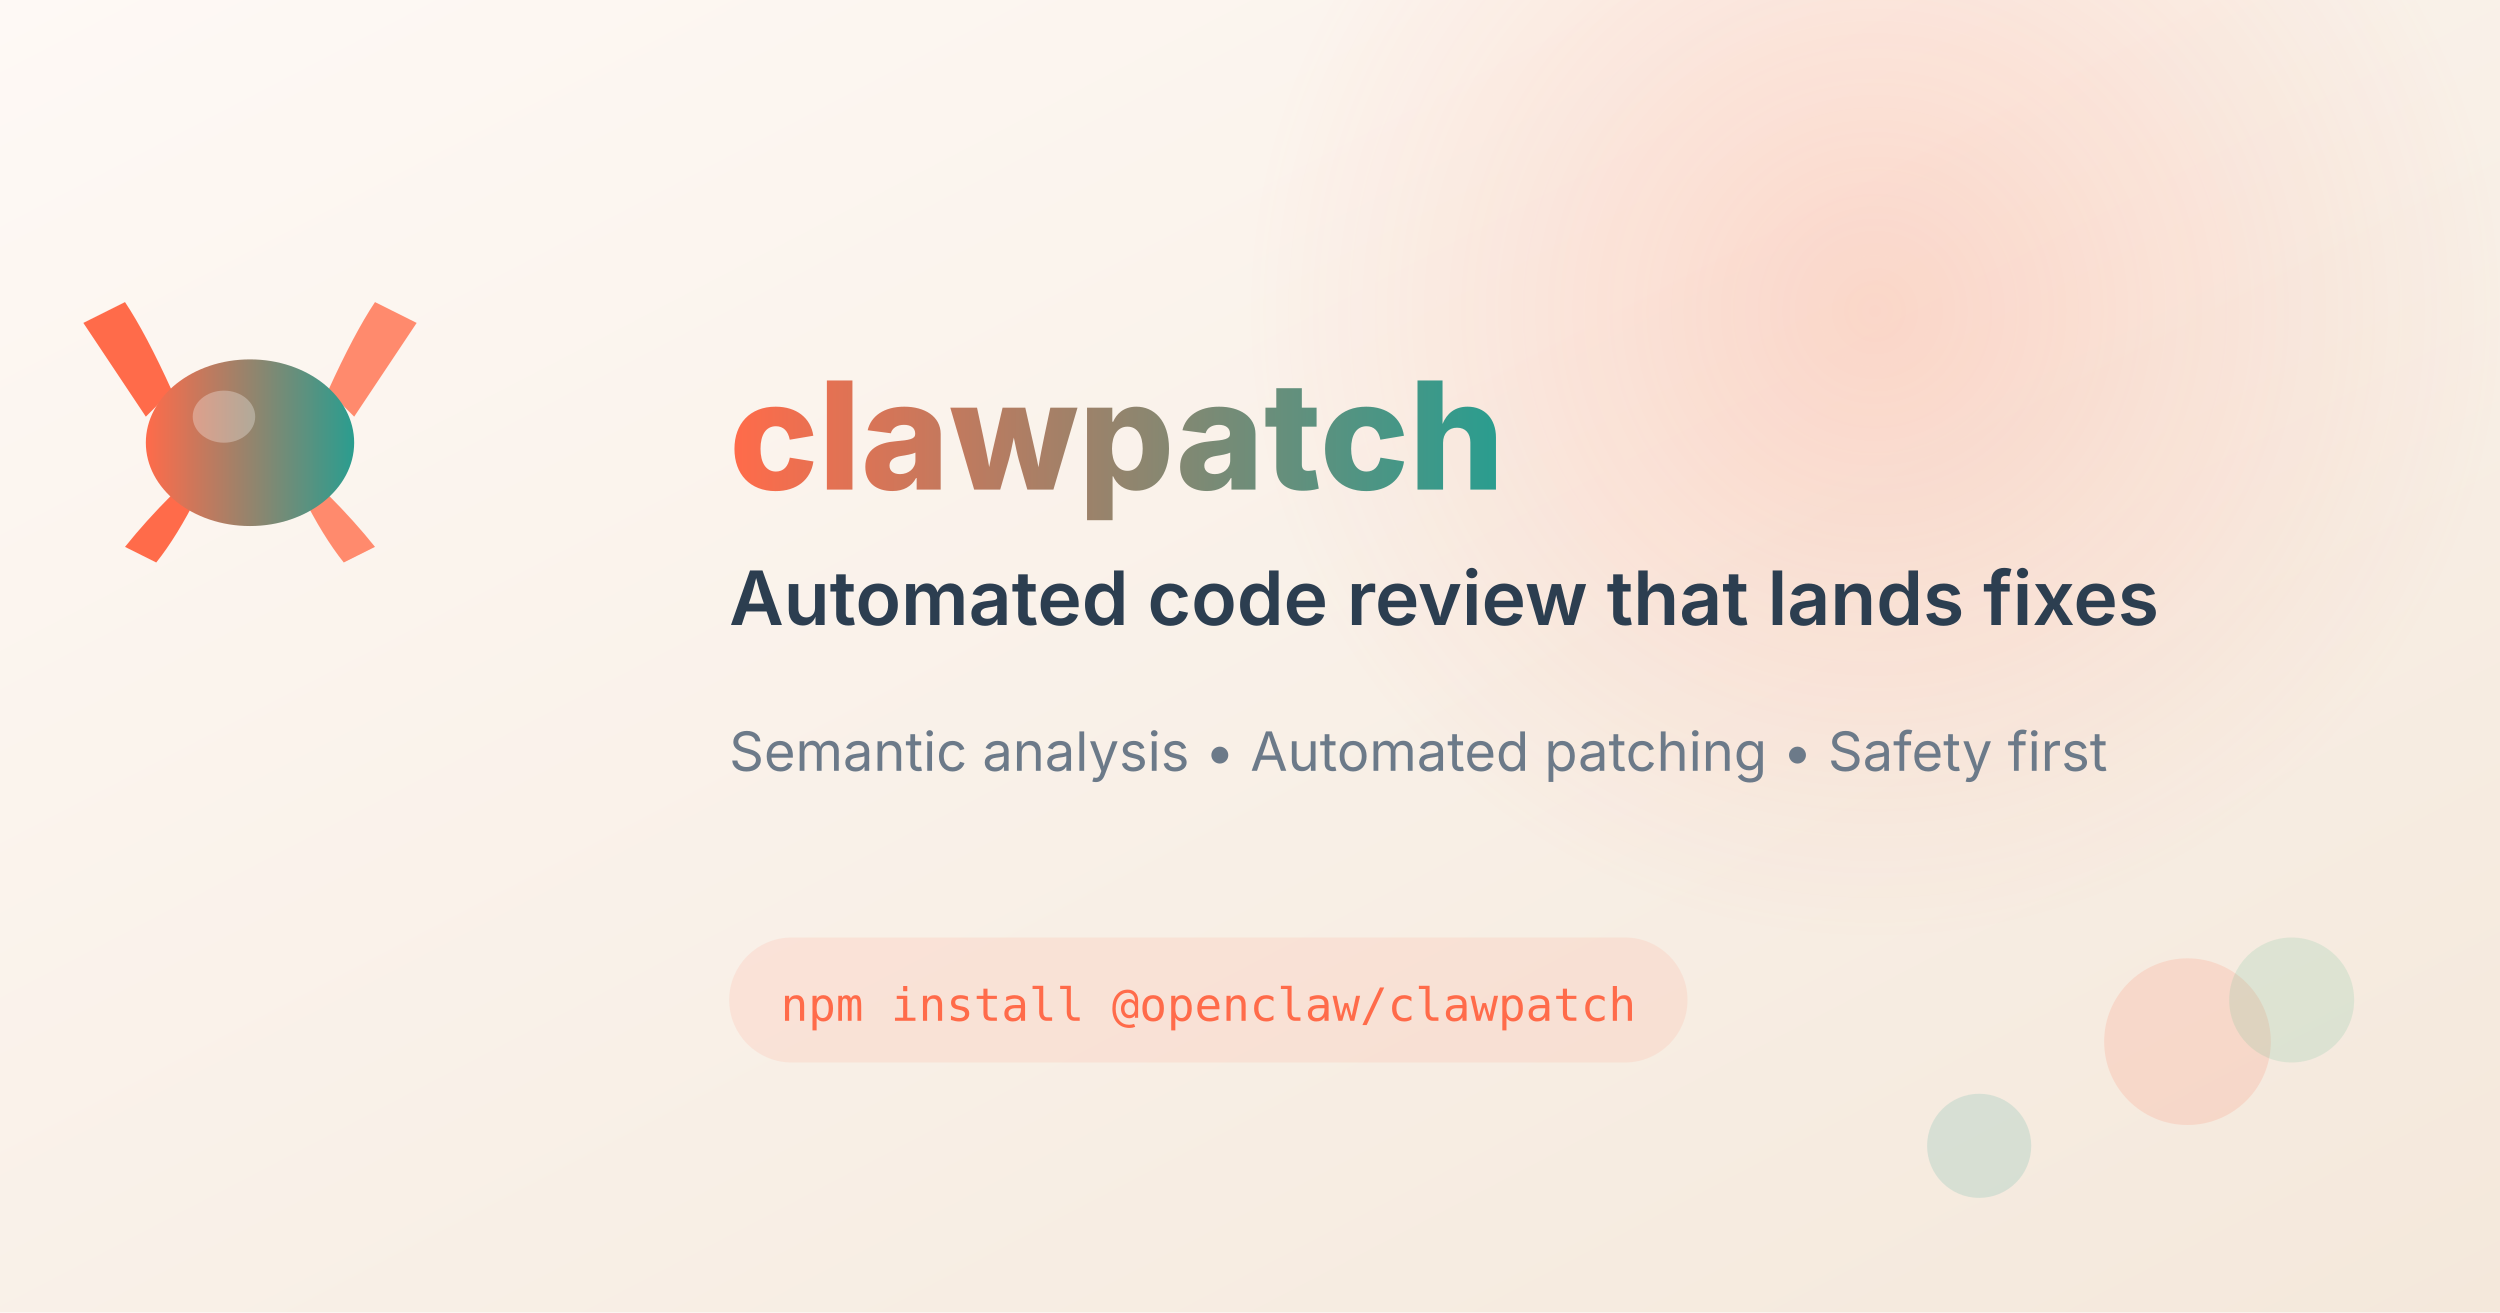
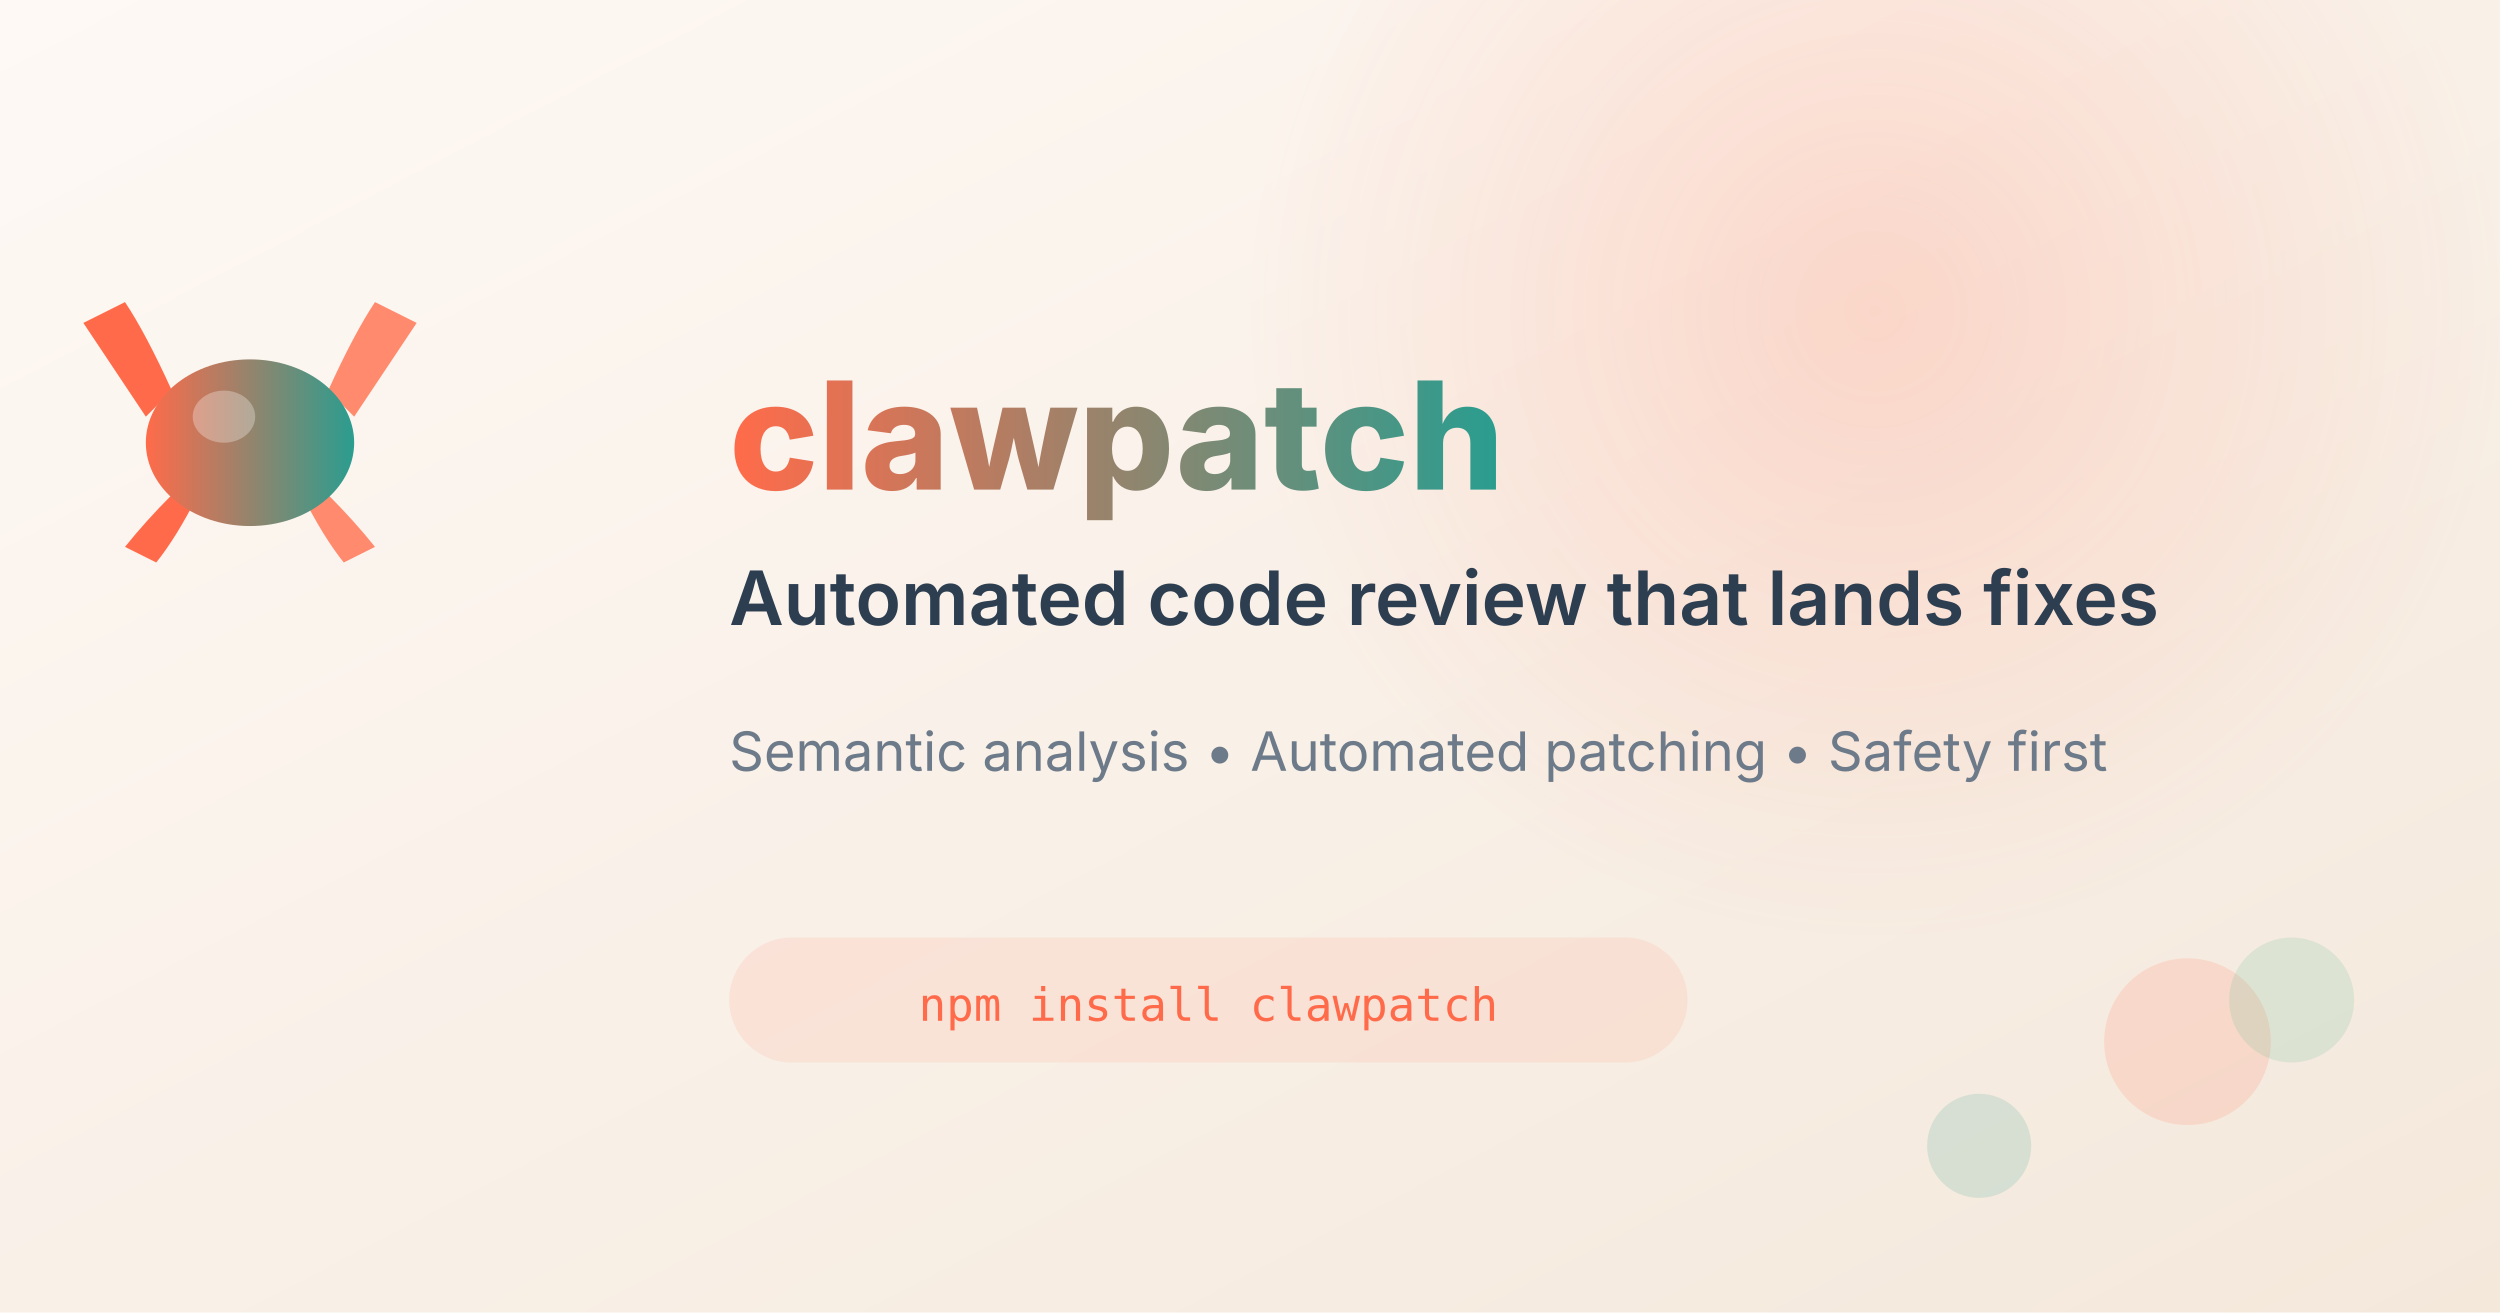
<svg xmlns="http://www.w3.org/2000/svg" viewBox="0 0 1200 630" role="img">
  <defs>
    <linearGradient id="bg" x1="0%" y1="0%" x2="100%" y2="100%">
      <stop offset="0%" style="stop-color:#fef9f5;stop-opacity:1" />
      <stop offset="100%" style="stop-color:#f4e8db;stop-opacity:1" />
    </linearGradient>
    <linearGradient id="textGrad" x1="0%" y1="0%" x2="100%" y2="0%">
      <stop offset="0%" style="stop-color:#ff6b4a;stop-opacity:1" />
      <stop offset="100%" style="stop-color:#2a9d8f;stop-opacity:1" />
    </linearGradient>
    <radialGradient id="glow" cx="50%" cy="50%">
      <stop offset="0%" style="stop-color:#ff6b4a;stop-opacity:0.2" />
      <stop offset="100%" style="stop-color:#ff6b4a;stop-opacity:0" />
    </radialGradient>
  </defs>
  <rect width="1200" height="630" fill="url(#bg)" />
  <circle cx="900" cy="150" r="300" fill="url(#glow)" />
  <g transform="translate(120, 200)">
    <g transform="scale(2.5)">
      <path d="M-20 0 Q-28 -12, -32 -18 L-24 -22 Q-20 -16, -15 -5 Z" fill="#ff6b4a" />
      <path d="M-15 15 Q-20 20, -24 25 L-18 28 Q-14 23, -10 15 Z" fill="#ff6b4a" />
      <path d="M20 0 Q28 -12, 32 -18 L24 -22 Q20 -16, 15 -5 Z" fill="#ff8a6d" />
      <path d="M15 15 Q20 20, 24 25 L18 28 Q14 23, 10 15 Z" fill="#ff8a6d" />
      <ellipse cx="0" cy="5" rx="20" ry="16" fill="url(#textGrad)" />
      <ellipse cx="-5" cy="0" rx="6" ry="5" fill="rgba(255,255,255,0.3)" />
    </g>
  </g>
  <text x="350" y="235" font-family="Inter, sans-serif" font-size="72" font-weight="800" fill="url(#textGrad)">
    clawpatch
  </text>
  <text x="350" y="300" font-family="Inter, sans-serif" font-size="36" font-weight="600" fill="#2c3e50">
    Automated code review that lands fixes
  </text>
  <text x="350" y="370" font-family="Inter, sans-serif" font-size="26" fill="#6c7a89">
    Semantic analysis • Automated patching • Safety first
  </text>
  <g transform="translate(350, 450)">
    <rect width="460" height="60" rx="30" fill="#ff6b4a" opacity="0.1" />
    <text x="230" y="40" font-family="JetBrains Mono, monospace" font-size="22" font-weight="500" fill="#ff6b4a" text-anchor="middle">
-       npm install @openclaw/clawpatch
+       npm install clawpatch
    </text>
  </g>
  <circle cx="1050" cy="500" r="40" fill="#ff6b4a" opacity="0.15" />
  <circle cx="950" cy="550" r="25" fill="#2a9d8f" opacity="0.15" />
  <circle cx="1100" cy="480" r="30" fill="#52b788" opacity="0.15" />
</svg>
